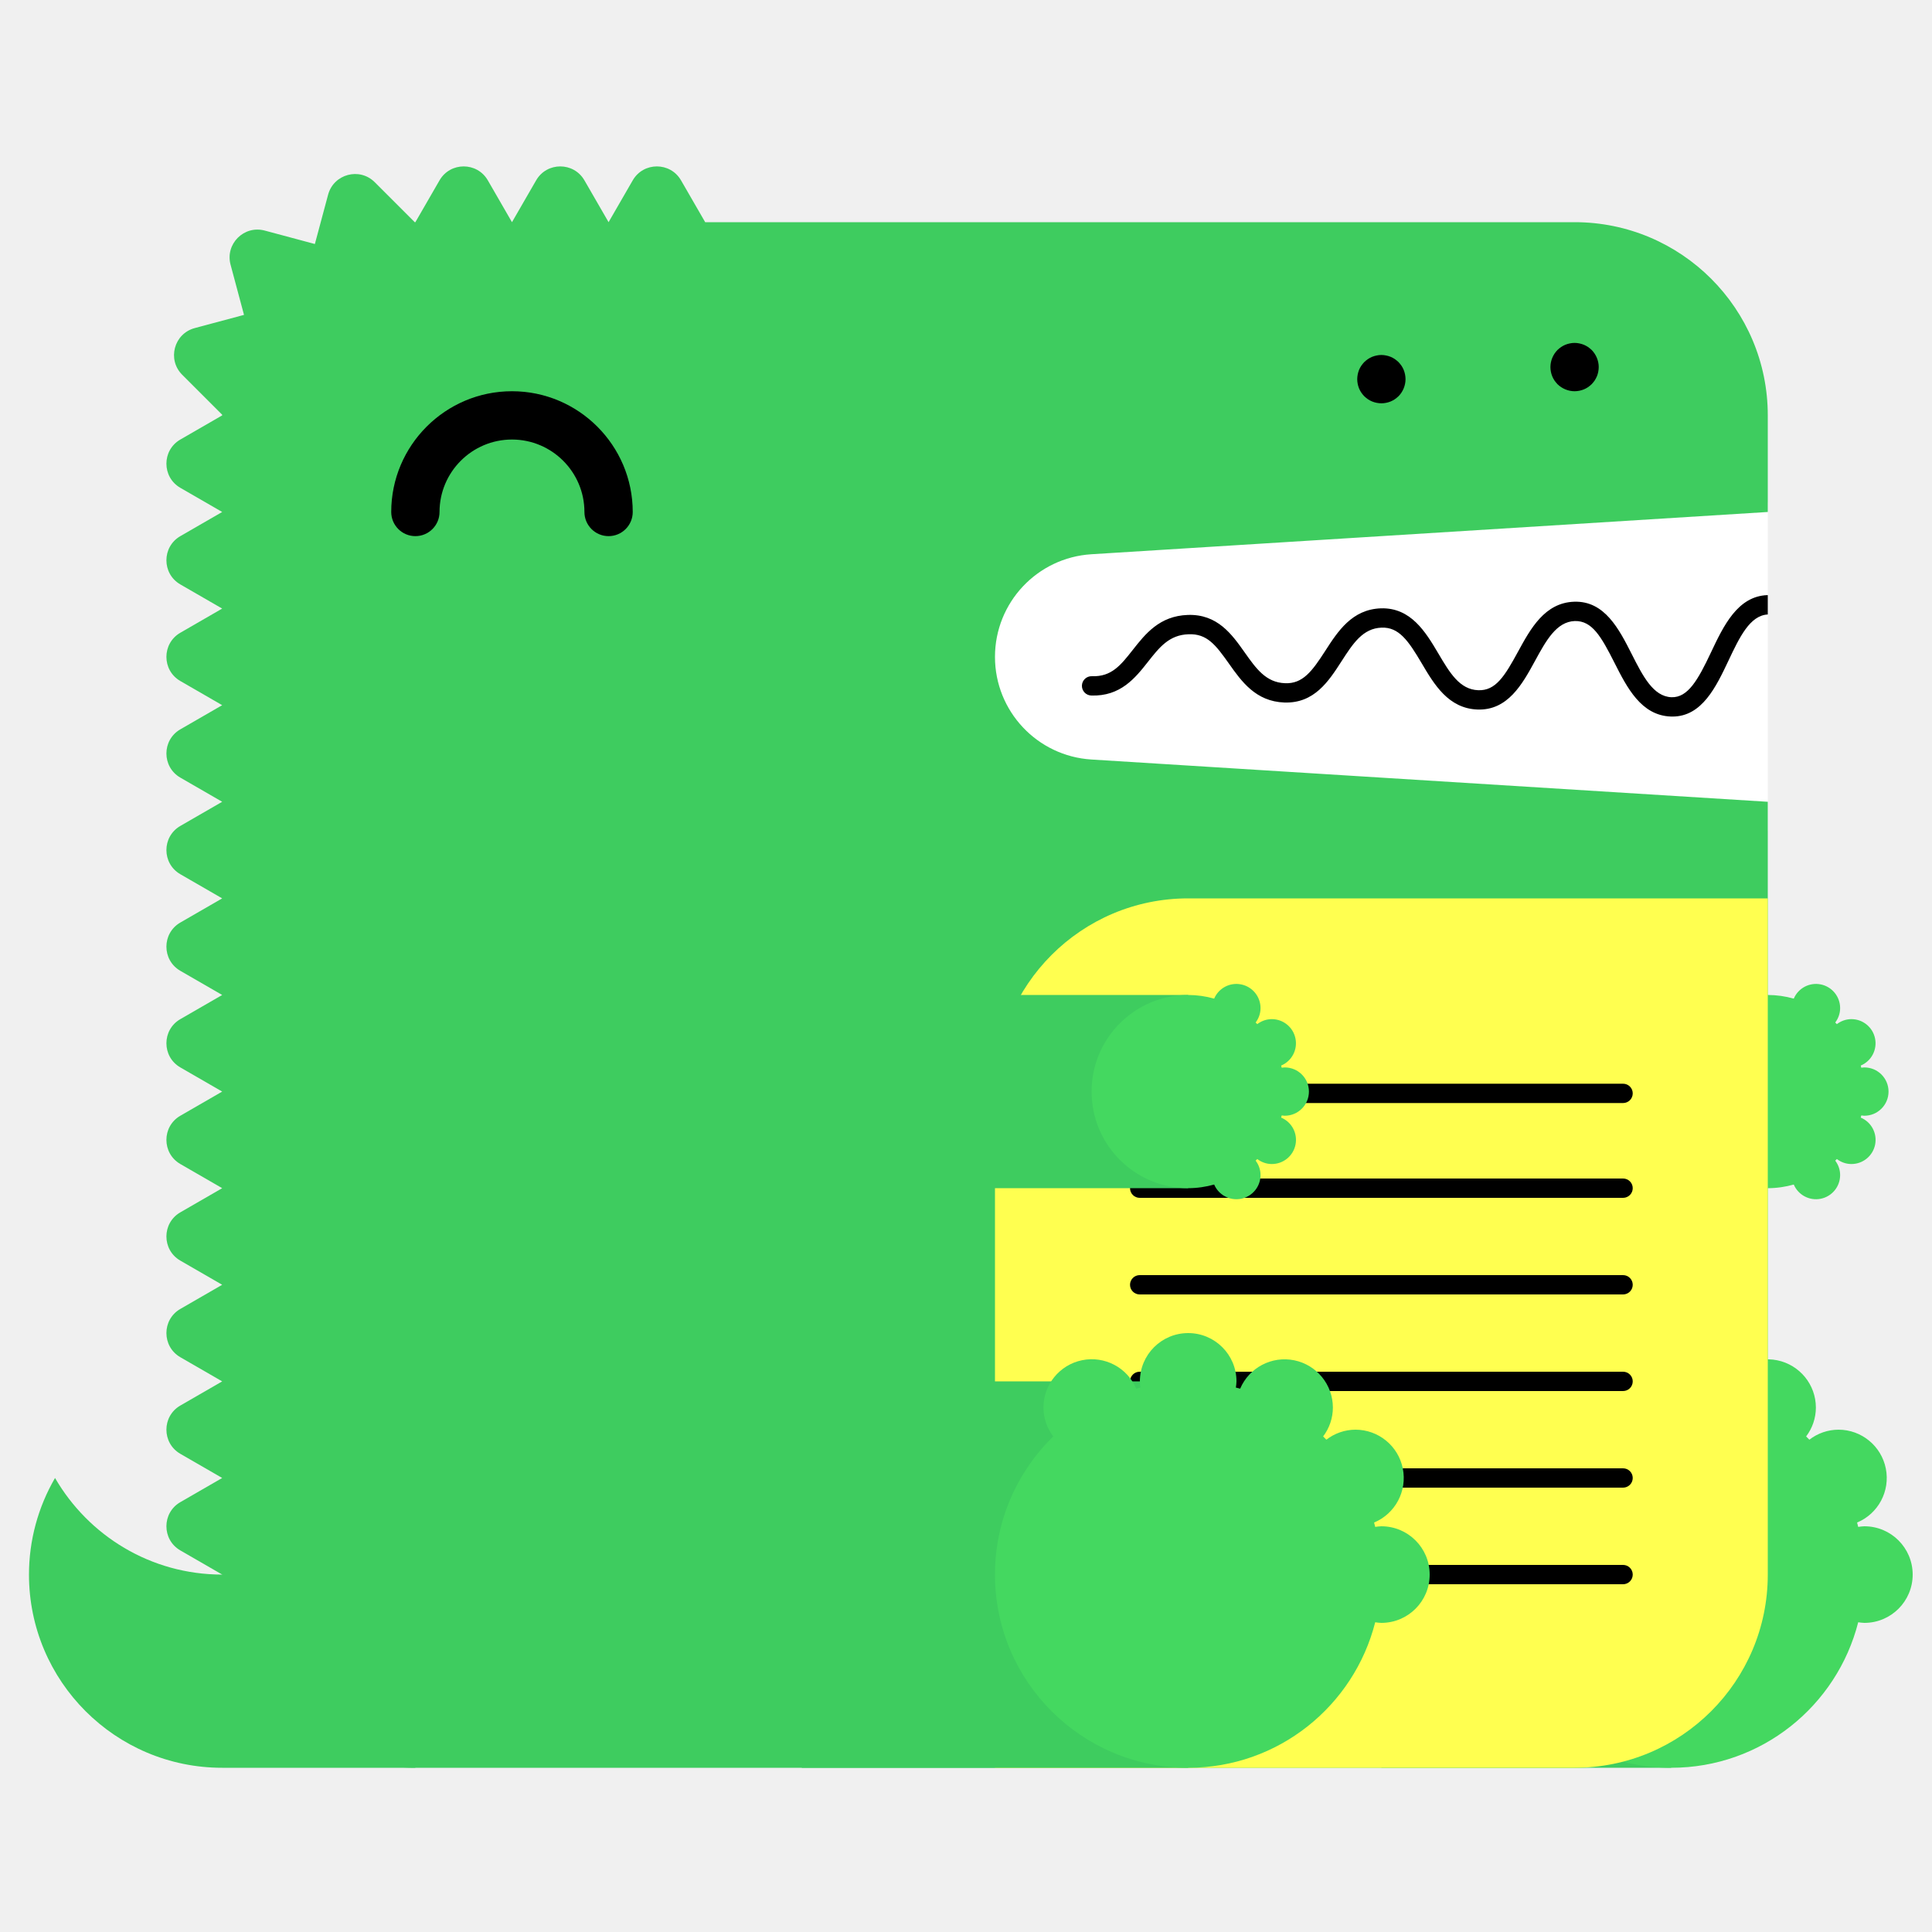
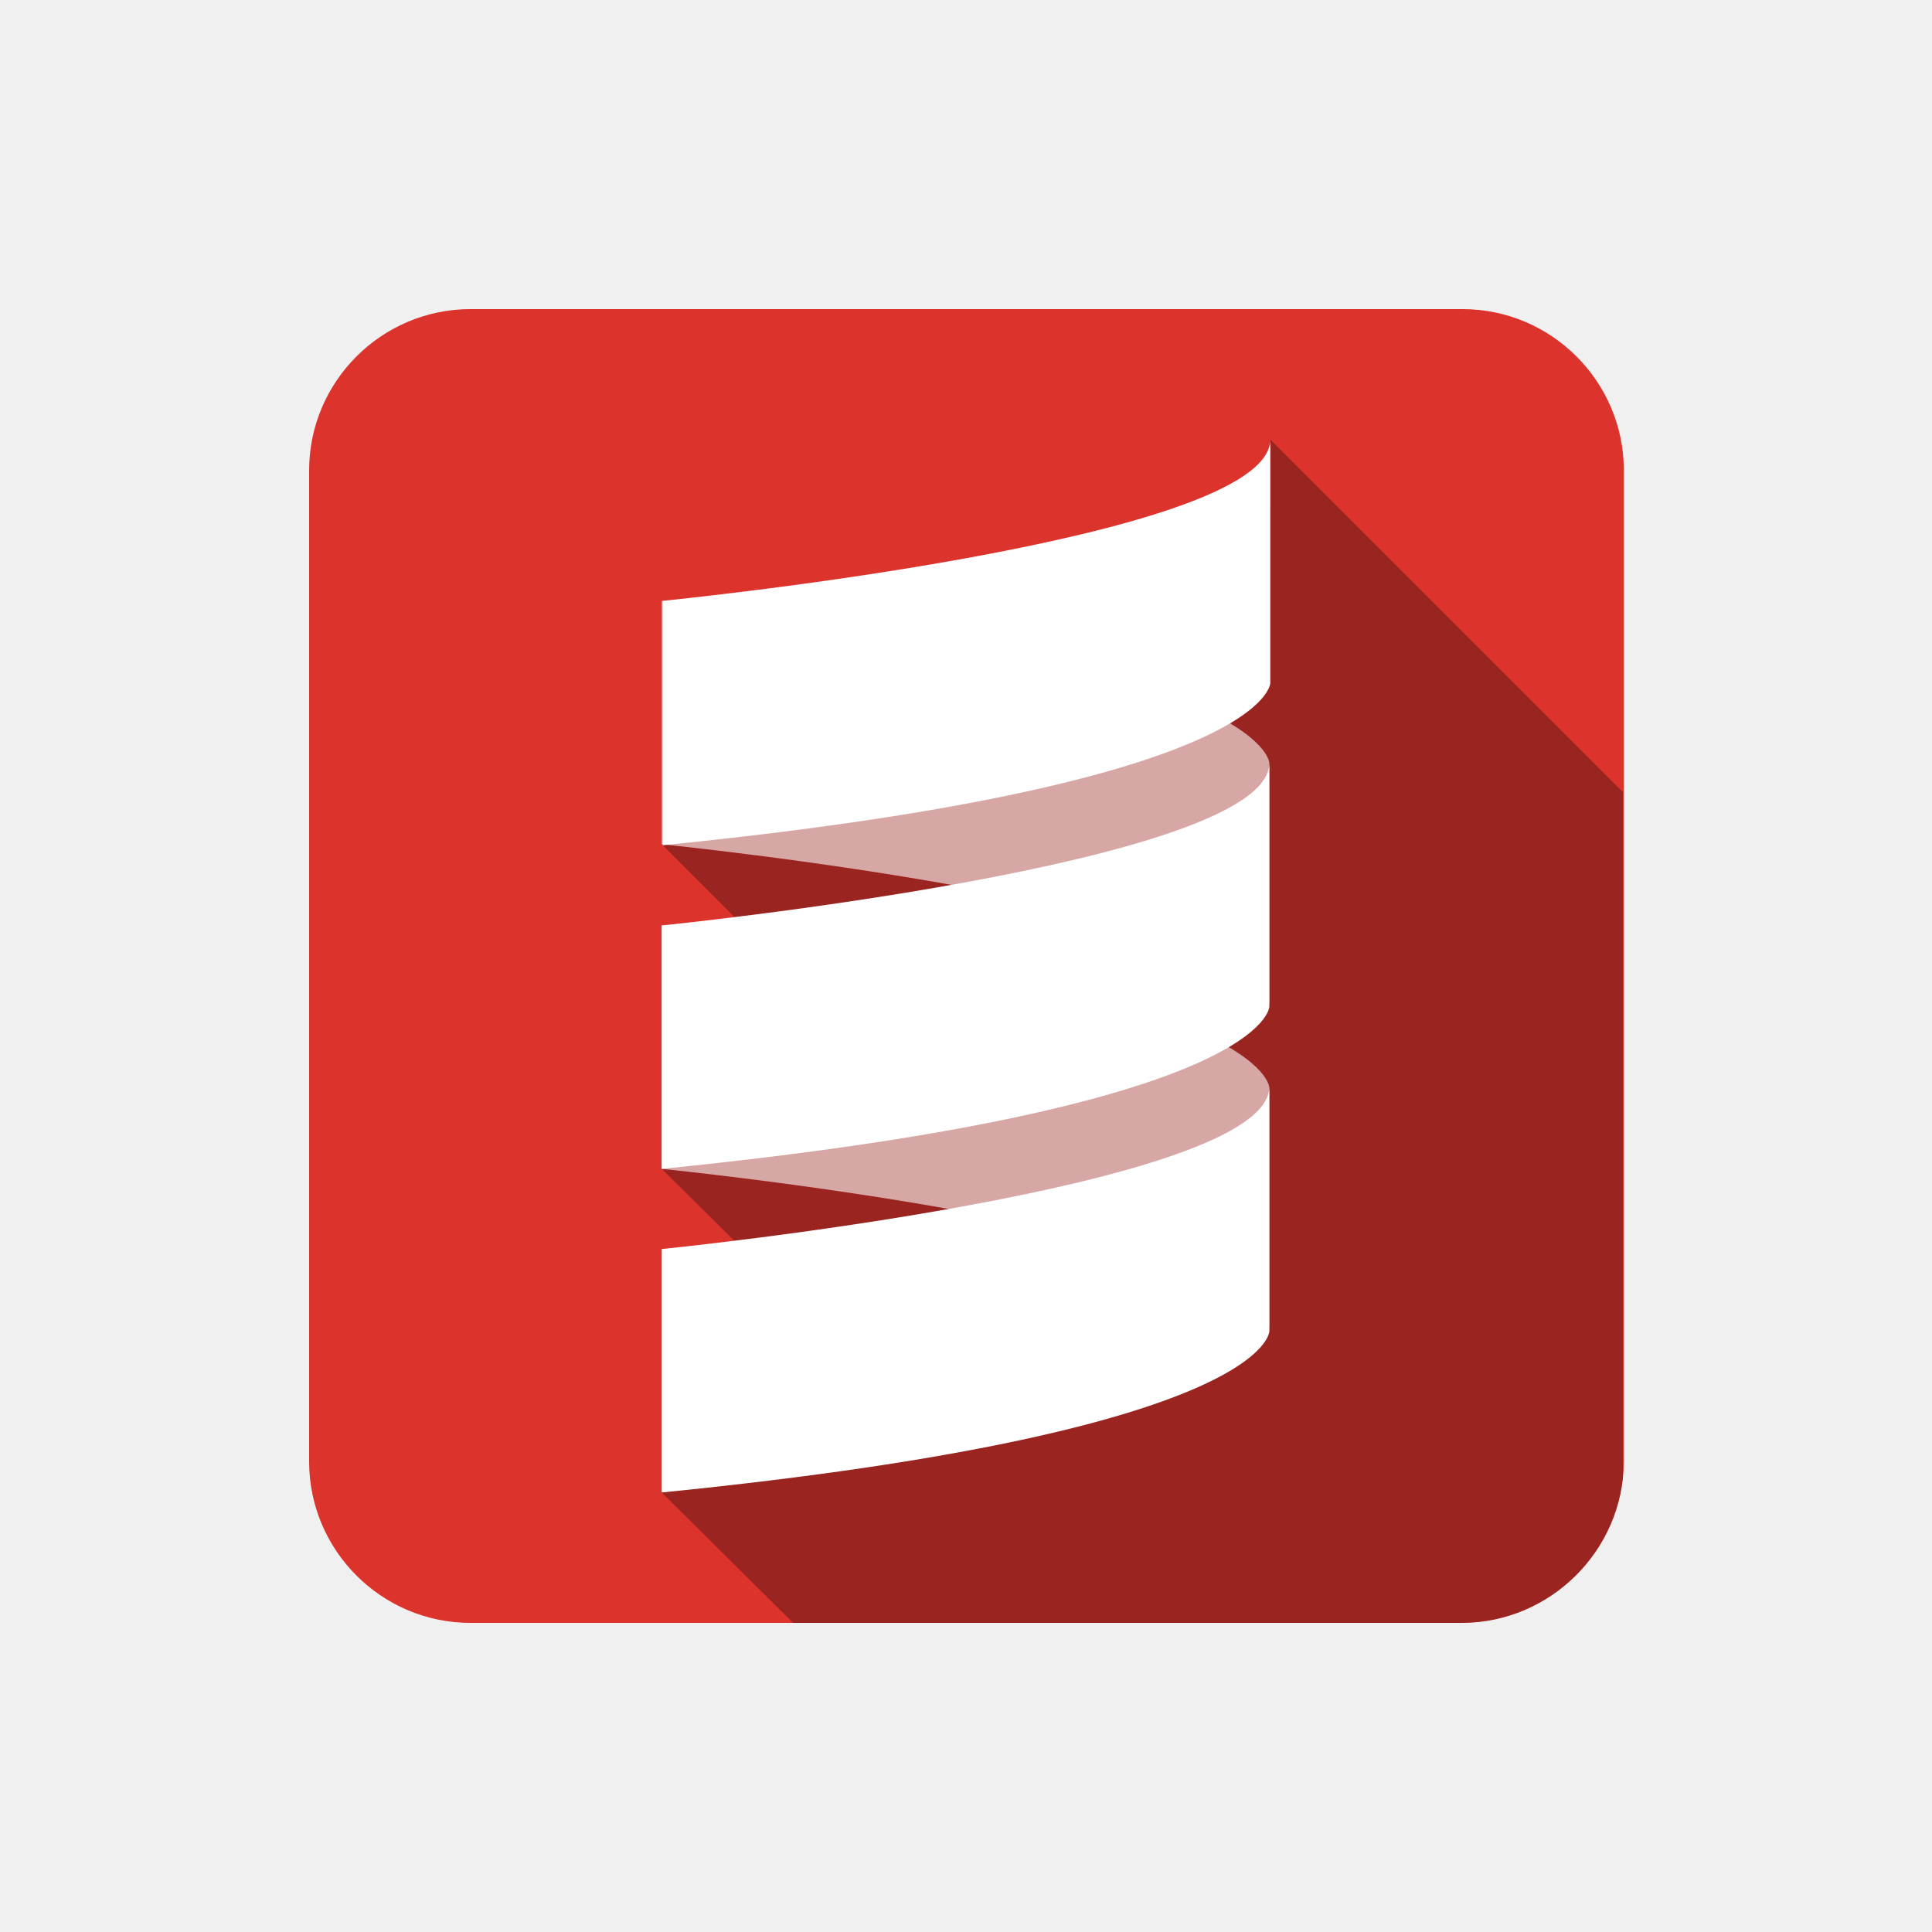
- <svg xmlns="http://www.w3.org/2000/svg" width="200" height="200" viewBox="0 0 200 200">
-   <g fill="none" fill-rule="evenodd">
-     <path fill="#FFF" d="M99 52h84v34H99z" />
-     <path d="M23 163c-7.398 0-13.843-4.027-17.303-10A19.886 19.886 0 0 0 3 163c0 11.046 8.954 20 20 20h20v-20H23z" fill="#3ECC5F" />
-     <path d="M112.98 57.376L183 53V43c0-11.046-8.954-20-20-20H73l-2.5-4.33c-1.112-1.925-3.889-1.925-5 0L63 23l-2.5-4.33c-1.111-1.925-3.889-1.925-5 0L53 23l-2.5-4.33c-1.111-1.925-3.889-1.925-5 0L43 23c-.022 0-.042.003-.065.003l-4.142-4.141c-1.57-1.571-4.252-.853-4.828 1.294l-1.369 5.104-5.192-1.392c-2.148-.575-4.111 1.389-3.535 3.536l1.39 5.193-5.102 1.367c-2.148.576-2.867 3.259-1.296 4.83l4.142 4.142c0 .021-.003.042-.003.064l-4.33 2.5c-1.925 1.111-1.925 3.889 0 5L23 53l-4.33 2.5c-1.925 1.111-1.925 3.889 0 5L23 63l-4.33 2.5c-1.925 1.111-1.925 3.889 0 5L23 73l-4.33 2.5c-1.925 1.111-1.925 3.889 0 5L23 83l-4.33 2.5c-1.925 1.111-1.925 3.889 0 5L23 93l-4.33 2.5c-1.925 1.111-1.925 3.889 0 5L23 103l-4.33 2.5c-1.925 1.111-1.925 3.889 0 5L23 113l-4.33 2.5c-1.925 1.111-1.925 3.889 0 5L23 123l-4.33 2.5c-1.925 1.111-1.925 3.889 0 5L23 133l-4.33 2.5c-1.925 1.111-1.925 3.889 0 5L23 143l-4.33 2.5c-1.925 1.111-1.925 3.889 0 5L23 153l-4.33 2.5c-1.925 1.111-1.925 3.889 0 5L23 163c0 11.046 8.954 20 20 20h120c11.046 0 20-8.954 20-20V83l-70.02-4.376A10.645 10.645 0 0 1 103 68c0-5.621 4.37-10.273 9.98-10.624" fill="#3ECC5F" />
-     <path fill="#3ECC5F" d="M143 183h30v-40h-30z" />
-     <path d="M193 158c-.219 0-.428.037-.639.064-.038-.15-.074-.301-.116-.451A5 5 0 0 0 190.32 148a4.96 4.96 0 0 0-3.016 1.036 26.531 26.531 0 0 0-.335-.336 4.955 4.955 0 0 0 1.011-2.987 5 5 0 0 0-9.599-1.959c-.148-.042-.297-.077-.445-.115.027-.211.064-.42.064-.639a5 5 0 0 0-5-5 5 5 0 0 0-5 5c0 .219.037.428.064.639-.148.038-.297.073-.445.115a4.998 4.998 0 0 0-9.599 1.959c0 1.125.384 2.151 1.011 2.987-3.717 3.632-6.031 8.693-6.031 14.3 0 11.046 8.954 20 20 20 9.339 0 17.16-6.41 19.361-15.064.211.027.42.064.639.064a5 5 0 0 0 5-5 5 5 0 0 0-5-5" fill="#44D860" />
-     <path fill="#3ECC5F" d="M153 123h30v-20h-30z" />
-     <path d="M193 115.5a2.5 2.5 0 1 0 0-5c-.109 0-.214.019-.319.032-.02-.075-.037-.15-.058-.225a2.501 2.501 0 0 0-.963-4.807c-.569 0-1.088.197-1.508.518a6.653 6.653 0 0 0-.168-.168c.314-.417.506-.931.506-1.494a2.5 2.5 0 0 0-4.8-.979A9.987 9.987 0 0 0 183 103c-5.522 0-10 4.478-10 10s4.478 10 10 10c.934 0 1.833-.138 2.69-.377a2.5 2.5 0 0 0 4.8-.979c0-.563-.192-1.077-.506-1.494.057-.055.113-.111.168-.168.42.321.939.518 1.508.518a2.5 2.5 0 0 0 .963-4.807c.021-.074.038-.15.058-.225.105.013.21.032.319.032" fill="#44D860" />
-     <path d="M63 55.5a2.5 2.5 0 0 1-2.5-2.5c0-4.136-3.364-7.5-7.5-7.5s-7.5 3.364-7.5 7.5a2.5 2.5 0 1 1-5 0c0-6.893 5.607-12.5 12.5-12.5S65.5 46.107 65.5 53a2.5 2.5 0 0 1-2.5 2.5" fill="#000" />
-     <path d="M103 183h60c11.046 0 20-8.954 20-20V93h-60c-11.046 0-20 8.954-20 20v70z" fill="#FFFF50" />
-     <path d="M168.02 124h-50.04a1 1 0 1 1 0-2h50.04a1 1 0 1 1 0 2m0 20h-50.04a1 1 0 1 1 0-2h50.04a1 1 0 1 1 0 2m0 20h-50.04a1 1 0 1 1 0-2h50.04a1 1 0 1 1 0 2m0-49.814h-50.04a1 1 0 1 1 0-2h50.04a1 1 0 1 1 0 2m0 19.814h-50.04a1 1 0 1 1 0-2h50.04a1 1 0 1 1 0 2m0 20h-50.04a1 1 0 1 1 0-2h50.04a1 1 0 1 1 0 2M183 61.611c-.012 0-.022-.006-.034-.005-3.09.105-4.552 3.196-5.842 5.923-1.346 2.85-2.387 4.703-4.093 4.647-1.889-.068-2.969-2.202-4.113-4.46-1.314-2.594-2.814-5.536-5.963-5.426-3.046.104-4.513 2.794-5.807 5.167-1.377 2.528-2.314 4.065-4.121 3.994-1.927-.07-2.951-1.805-4.136-3.813-1.321-2.236-2.848-4.75-5.936-4.664-2.994.103-4.465 2.385-5.763 4.4-1.373 2.13-2.335 3.428-4.165 3.351-1.973-.07-2.992-1.51-4.171-3.177-1.324-1.873-2.816-3.993-5.895-3.89-2.928.1-4.399 1.97-5.696 3.618-1.232 1.564-2.194 2.802-4.229 2.724a1 1 0 0 0-.072 2c3.017.101 4.545-1.8 5.872-3.487 1.177-1.496 2.193-2.787 4.193-2.855 1.926-.082 2.829 1.115 4.195 3.045 1.297 1.834 2.769 3.914 5.731 4.021 3.103.104 4.596-2.215 5.918-4.267 1.182-1.834 2.202-3.417 4.15-3.484 1.793-.067 2.769 1.35 4.145 3.681 1.297 2.197 2.766 4.686 5.787 4.796 3.125.108 4.634-2.62 5.949-5.035 1.139-2.088 2.214-4.06 4.119-4.126 1.793-.042 2.728 1.595 4.111 4.33 1.292 2.553 2.757 5.445 5.825 5.556l.169.003c3.064 0 4.518-3.075 5.805-5.794 1.139-2.41 2.217-4.68 4.067-4.773v-2z" fill="#000" />
-     <path fill="#3ECC5F" d="M83 183h40v-40H83z" />
-     <path d="M143 158c-.219 0-.428.037-.639.064-.038-.15-.074-.301-.116-.451A5 5 0 0 0 140.32 148a4.96 4.96 0 0 0-3.016 1.036 26.531 26.531 0 0 0-.335-.336 4.955 4.955 0 0 0 1.011-2.987 5 5 0 0 0-9.599-1.959c-.148-.042-.297-.077-.445-.115.027-.211.064-.42.064-.639a5 5 0 0 0-5-5 5 5 0 0 0-5 5c0 .219.037.428.064.639-.148.038-.297.073-.445.115a4.998 4.998 0 0 0-9.599 1.959c0 1.125.384 2.151 1.011 2.987-3.717 3.632-6.031 8.693-6.031 14.3 0 11.046 8.954 20 20 20 9.339 0 17.16-6.41 19.361-15.064.211.027.42.064.639.064a5 5 0 0 0 5-5 5 5 0 0 0-5-5" fill="#44D860" />
-     <path fill="#3ECC5F" d="M83 123h40v-20H83z" />
-     <path d="M133 115.5a2.5 2.5 0 1 0 0-5c-.109 0-.214.019-.319.032-.02-.075-.037-.15-.058-.225a2.501 2.501 0 0 0-.963-4.807c-.569 0-1.088.197-1.508.518a6.653 6.653 0 0 0-.168-.168c.314-.417.506-.931.506-1.494a2.5 2.5 0 0 0-4.8-.979A9.987 9.987 0 0 0 123 103c-5.522 0-10 4.478-10 10s4.478 10 10 10c.934 0 1.833-.138 2.69-.377a2.5 2.5 0 0 0 4.8-.979c0-.563-.192-1.077-.506-1.494.057-.055.113-.111.168-.168.42.321.939.518 1.508.518a2.5 2.5 0 0 0 .963-4.807c.021-.074.038-.15.058-.225.105.013.21.032.319.032" fill="#44D860" />
-     <path d="M143 41.75c-.16 0-.33-.02-.49-.05a2.52 2.52 0 0 1-.47-.14c-.15-.06-.29-.14-.431-.23-.13-.09-.259-.2-.38-.31-.109-.12-.219-.24-.309-.38s-.17-.28-.231-.43a2.619 2.619 0 0 1-.189-.96c0-.16.02-.33.05-.49.03-.16.08-.31.139-.47.061-.15.141-.29.231-.43.09-.13.2-.26.309-.38.121-.11.25-.22.38-.31.141-.09.281-.17.431-.23.149-.06.31-.11.47-.14.32-.07.65-.07.98 0 .159.03.32.08.47.14.149.06.29.14.43.23.13.09.259.2.38.31.11.12.22.25.31.38.09.14.17.28.23.43.06.16.11.31.14.47.029.16.05.33.05.49 0 .66-.271 1.31-.73 1.77-.121.11-.25.22-.38.31-.14.09-.281.17-.43.23a2.565 2.565 0 0 1-.96.19m20-1.25c-.66 0-1.3-.27-1.771-.73a3.802 3.802 0 0 1-.309-.38c-.09-.14-.17-.28-.231-.43a2.619 2.619 0 0 1-.189-.96c0-.66.27-1.3.729-1.77.121-.11.25-.22.38-.31.141-.09.281-.17.431-.23.149-.06.31-.11.47-.14.32-.07.66-.07.98 0 .159.03.32.08.47.14.149.06.29.14.43.23.13.09.259.2.38.31.459.47.73 1.11.73 1.77 0 .16-.021.33-.05.49-.03.16-.08.32-.14.47-.07.15-.14.29-.23.43-.09.13-.2.26-.31.38-.121.11-.25.22-.38.31-.14.09-.281.17-.43.23a2.565 2.565 0 0 1-.96.19" fill="#000" />
+ <svg xmlns="http://www.w3.org/2000/svg" xmlns:xlink="http://www.w3.org/1999/xlink" version="1.1" id="Layer_1" x="0px" y="0px" viewBox="0 0 200 200" enable-background="new 0 0 200 200" xml:space="preserve">
+   <g id="Scala_Icon">
+     <path id="XMLID_1_" fill="#DC332D" d="M151.3,168H48.7c-9.2,0-16.7-7.5-16.7-16.7V48.7C32,39.5,39.5,32,48.7,32h102.7   c9.2,0,16.7,7.5,16.7,16.7v102.7C168,160.5,160.5,168,151.3,168z" />
+     <g id="shadow">
+       <defs>
+         <path id="XMLID_2_" d="M151.3,168H48.7c-9.2,0-16.7-7.5-16.7-16.7V48.7C32,39.5,39.5,32,48.7,32h102.7c9.2,0,16.7,7.5,16.7,16.7     v102.7C168,160.5,160.5,168,151.3,168z" />
+       </defs>
+       <clipPath id="XMLID_4_">
+         <use xlink:href="#XMLID_2_" overflow="visible" />
+       </clipPath>
+       <polygon opacity="0.3" clip-path="url(#XMLID_4_)" points="68.5,87.4 77.4,96.3 68.5,121 78.1,130.5 68.5,154.5 82.1,168 168,168     168,82 131.5,45.5 131.5,52.4   " />
+     </g>
+     <g id="logo">
+       <g opacity="0.6">
+         <path fill="#FFFFFF" d="M68.5,87.4c0,0,62.9,6.3,62.9,16.8V79c0,0,0-10.5-62.9-16.8V72V87.4z" />
+         <path fill="#FFFFFF" d="M68.5,121c0,0,62.9,6.3,62.9,16.8v-25.2c0,0,0-10.5-62.9-16.8V121z" />
+       </g>
+       <path fill="#FFFFFF" d="M131.5,45.5v25.2c0,0,0,10.5-62.9,16.8V62.2C68.5,62.2,131.5,56,131.5,45.5" />
+       <path fill="#FFFFFF" d="M68.5,95.8c0,0,62.9-6.3,62.9-16.8v25.2c0,0,0,10.5-62.9,16.8V95.8z" />
+       <path fill="#FFFFFF" d="M68.5,154.5v-25.2c0,0,62.9-6.3,62.9-16.8v25.2C131.5,137.8,131.5,148.2,68.5,154.5" />
+     </g>
  </g>
</svg>
